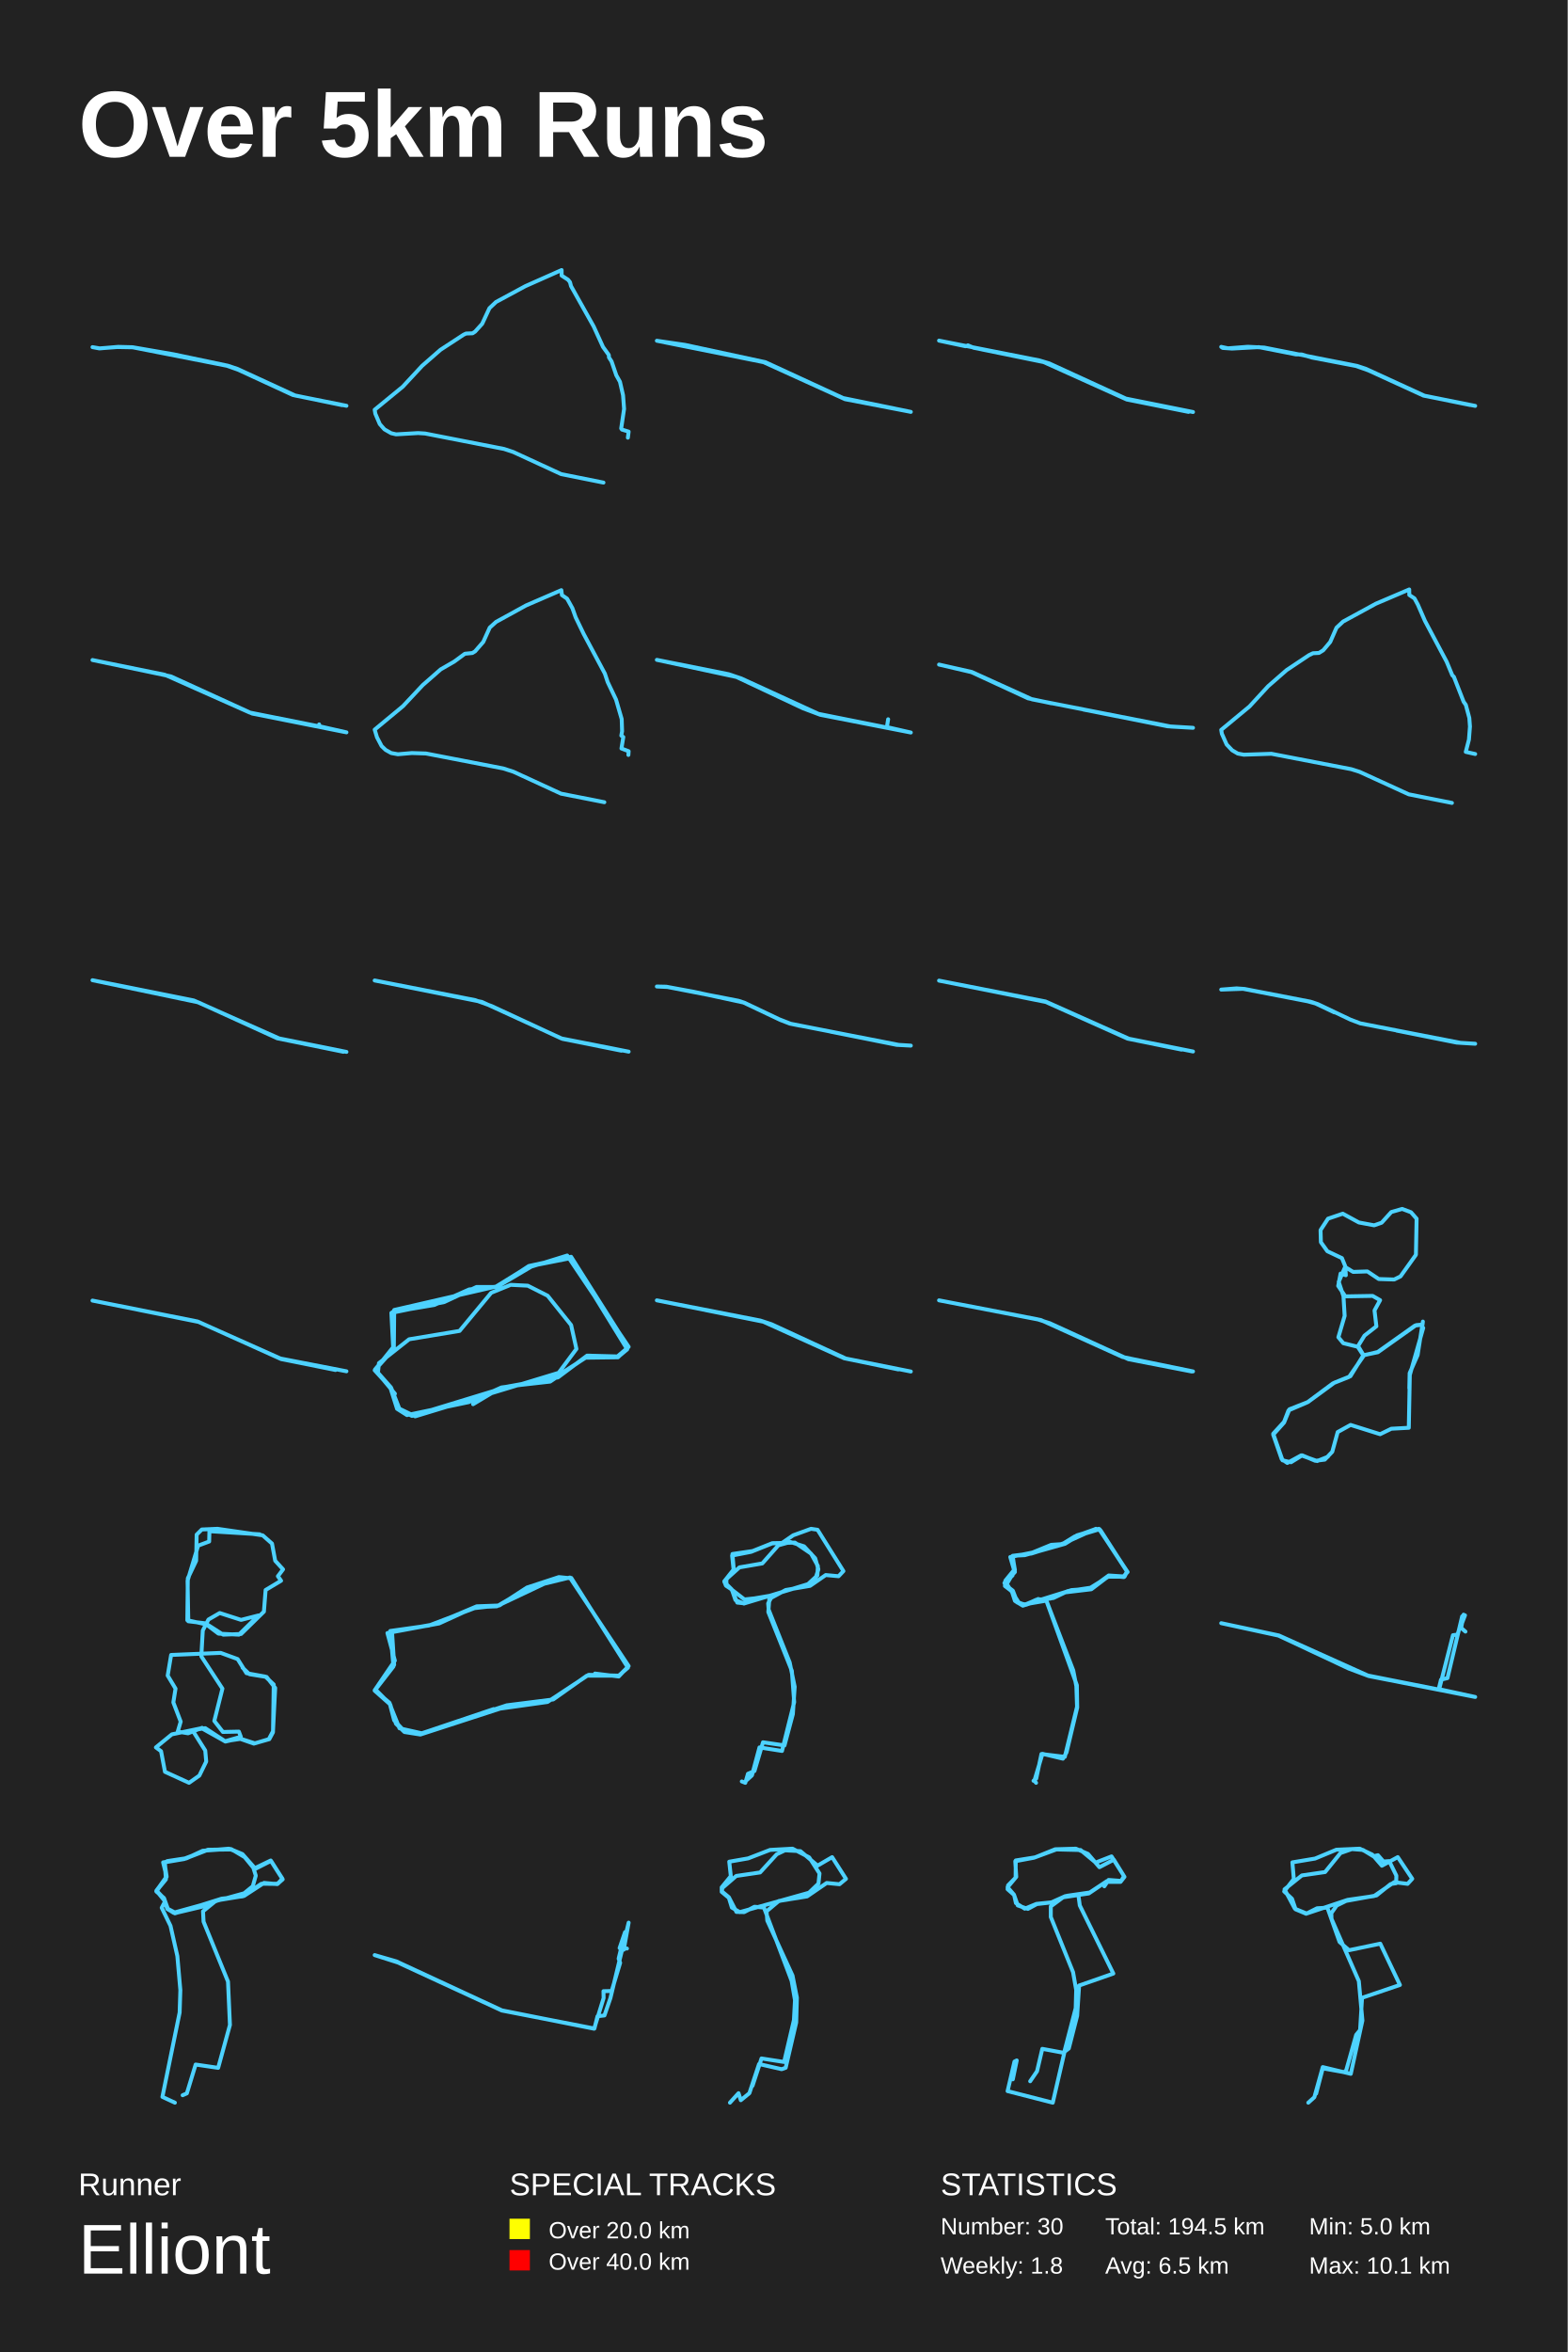
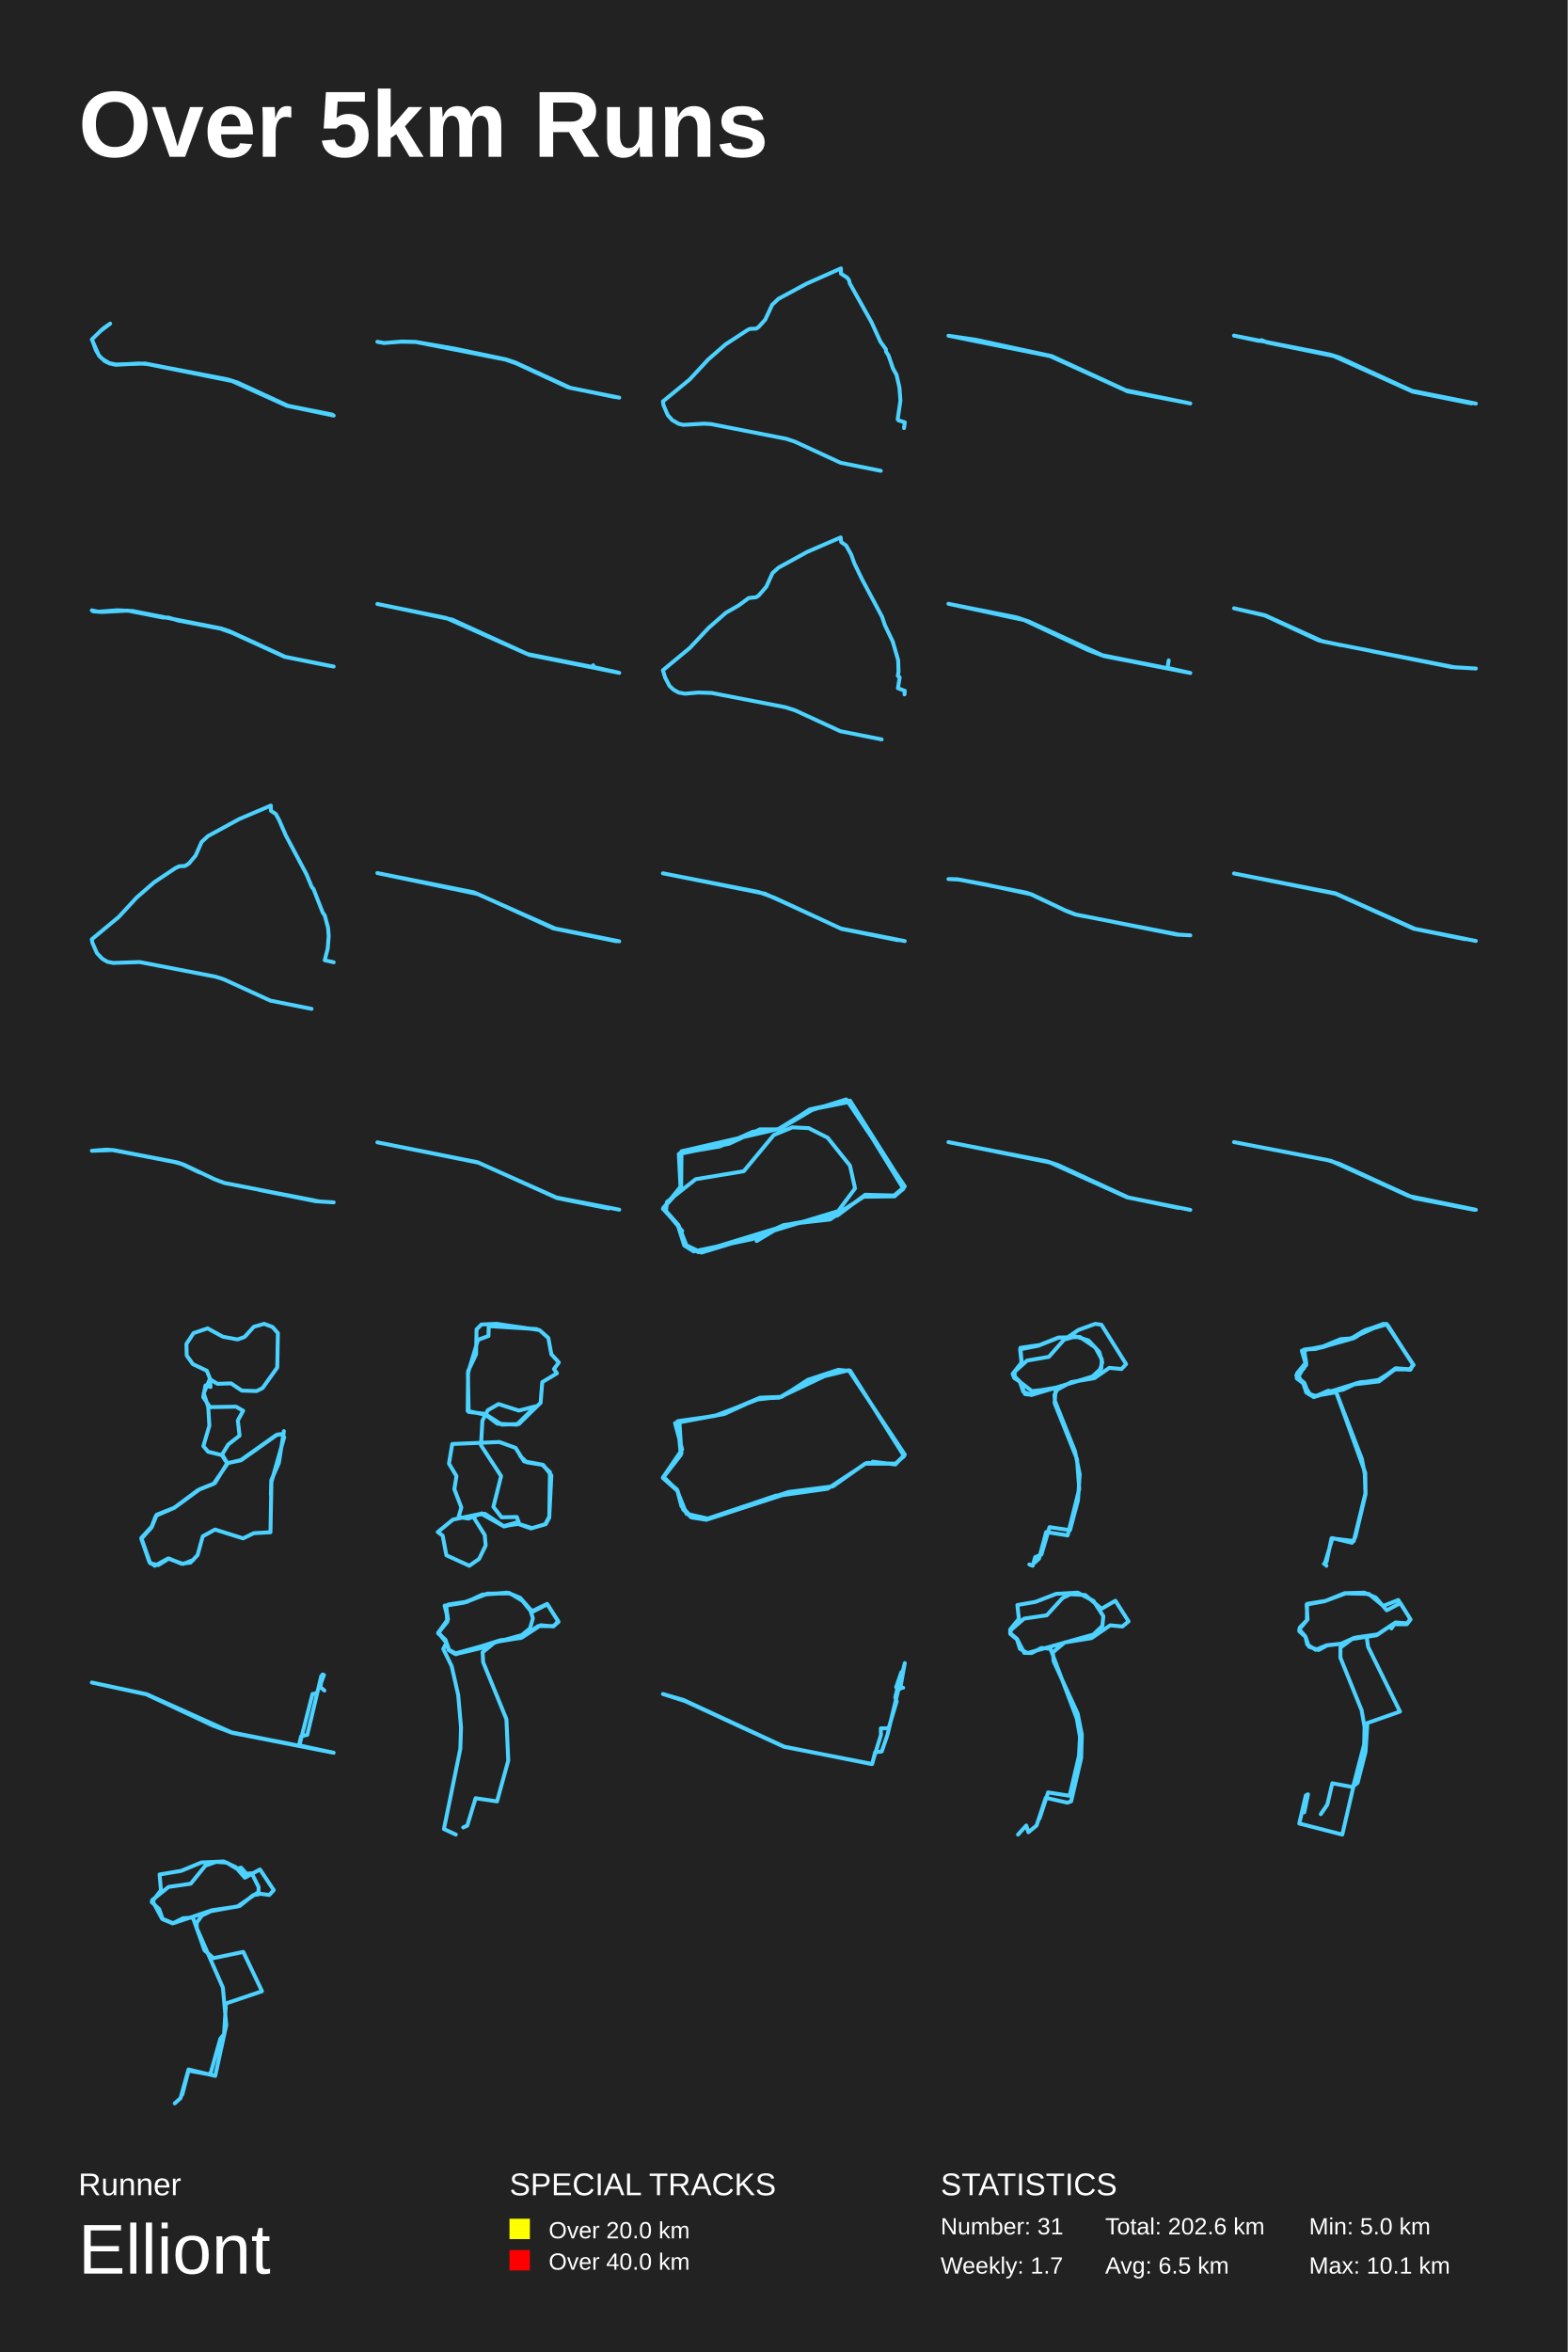
<svg xmlns="http://www.w3.org/2000/svg" baseProfile="full" height="300mm" version="1.1" viewBox="0,0,200,300" width="200mm">
  <defs />
  <rect fill="#222222" height="300" width="200" x="0" y="0" />
  <text fill="#FFFFFF" style="font-size:12px; font-family:Arial; font-weight:bold;" x="10" y="20">Over 5km Runs</text>
  <text fill="#FFFFFF" style="font-size:4px; font-family:Arial" x="10" y="280">Runner</text>
  <text fill="#FFFFFF" style="font-size:9px; font-family:Arial" x="10" y="290">Elliont</text>
  <text fill="#FFFFFF" style="font-size:4px; font-family:Arial" x="65" y="280">SPECIAL TRACKS</text>
  <rect fill="yellow" height="2.6" width="2.6" x="65" y="283" />
  <text fill="#FFFFFF" style="font-size:3px; font-family:Arial" x="70" y="285.5">Over 20.0 km</text>
  <rect fill="red" height="2.6" width="2.6" x="65" y="287" />
  <text fill="#FFFFFF" style="font-size:3px; font-family:Arial" x="70" y="289.5">Over 40.0 km</text>
  <text fill="#FFFFFF" style="font-size:4px; font-family:Arial" x="120" y="280">STATISTICS</text>
-   <text fill="#FFFFFF" style="font-size:3px; font-family:Arial" x="120" y="285">Number: 30</text>
-   <text fill="#FFFFFF" style="font-size:3px; font-family:Arial" x="120" y="290">Weekly: 1.8</text>
-   <text fill="#FFFFFF" style="font-size:3px; font-family:Arial" x="141" y="285">Total: 194.5 km</text>
+   <text fill="#FFFFFF" style="font-size:3px; font-family:Arial" x="120" y="285">Number: 31</text>
+   <text fill="#FFFFFF" style="font-size:3px; font-family:Arial" x="120" y="290">Weekly: 1.7</text>
+   <text fill="#FFFFFF" style="font-size:3px; font-family:Arial" x="141" y="285">Total: 202.6 km</text>
  <text fill="#FFFFFF" style="font-size:3px; font-family:Arial" x="141" y="290">Avg: 6.5 km</text>
  <text fill="#FFFFFF" style="font-size:3px; font-family:Arial" x="167" y="285">Min: 5.0 km</text>
  <text fill="#FFFFFF" style="font-size:3px; font-family:Arial" x="167" y="290">Max: 10.1 km</text>
-   <polyline fill="none" points="44.2,51.758 37.667,50.451 30.29,47.052 29.074,46.647 22.139,45.19 16.911,44.288 15.066,44.242 12.732,44.439 11.8,44.277 12.653,44.439 14.968,44.265 16.93,44.3 28.966,46.659 30.369,47.156 37.363,50.382 43.641,51.677" stroke="#4DD2FF" stroke-linecap="round" stroke-linejoin="round" stroke-width="0.5" />
-   <polyline fill="none" points="76.987,61.556 71.594,60.474 65.479,57.653 64.316,57.267 54.242,55.296 53.341,55.238 50.521,55.402 49.906,55.257 49.046,54.764 48.448,54.088 47.882,52.764 47.8,52.262 51.382,49.325 53.857,46.658 56.193,44.619 59.135,42.696 59.463,42.542 60.291,42.513 60.611,42.3 61.512,41.305 62.439,39.314 63.275,38.522 67.02,36.502 71.651,34.444 71.651,35.149 72.471,35.681 72.717,35.99 72.848,36.492 75.741,41.643 76.93,44.252 77.676,45.286 77.684,45.585 78.02,46.098 78.626,47.866 79.093,48.697 79.487,50.417 79.618,52.156 79.249,54.648 79.348,54.793 80.2,55.054 80.102,55.827" stroke="#4DD2FF" stroke-linecap="round" stroke-linejoin="round" stroke-width="0.5" />
-   <polyline fill="none" points="116.2,52.536 107.556,50.77 97.644,46.196 87.411,43.992 83.8,43.464 97.413,46.196 107.812,50.921 115.982,52.491" stroke="#4DD2FF" stroke-linecap="round" stroke-linejoin="round" stroke-width="0.5" />
-   <polyline fill="none" points="152.2,52.552 143.635,50.84 133.846,46.347 132.597,45.972 119.8,43.448 123.203,44.169 123.484,44.049 124.236,44.364 133.145,46.182 143.749,50.96 151.626,52.537" stroke="#4DD2FF" stroke-linecap="round" stroke-linejoin="round" stroke-width="0.5" />
-   <polyline fill="none" points="188.2,51.77 181.724,50.473 174.255,47.044 173.135,46.674 161.284,44.334 159.2,44.23 156.665,44.427 155.8,44.241 155.987,44.38 157.176,44.461 160.605,44.276 165.313,45.203 166.069,45.214 167.376,45.608 173.007,46.685 174.57,47.241 181.606,50.462 187.532,51.655" stroke="#4DD2FF" stroke-linecap="round" stroke-linejoin="round" stroke-width="0.5" />
-   <polyline fill="none" points="40.447,92.595 31.849,90.883 21.015,86.066 11.8,84.187 21.812,86.278 32.183,91.019 44.2,93.413 40.717,92.625 40.717,92.398" stroke="#4DD2FF" stroke-linecap="round" stroke-linejoin="round" stroke-width="0.5" />
-   <polyline fill="none" points="77.1,102.324 71.573,101.232 65.488,98.429 64.185,98.013 54.344,96.109 52.548,96.051 50.76,96.206 49.908,96.051 49.202,95.655 48.686,95.162 48.095,94.041 47.8,93.064 51.416,90.067 53.926,87.39 56.222,85.379 57.952,84.383 59.305,83.387 60.265,83.291 60.609,83.078 61.659,81.869 62.479,80.052 63.282,79.327 67.12,77.219 71.614,75.276 71.688,75.904 72.344,76.358 73.025,77.577 73.443,78.747 74.476,80.883 77.166,85.92 77.527,87.003 78.593,89.236 79.314,91.72 79.364,93.267 79.265,93.828 79.519,94.012 79.282,95.471 80.2,95.819 80.167,96.293" stroke="#4DD2FF" stroke-linecap="round" stroke-linejoin="round" stroke-width="0.5" />
-   <polyline fill="none" points="113.019,92.773 104.413,91.052 94.557,86.533 92.953,85.995 83.8,84.166 93.957,86.349 102.445,90.345 104.648,91.174 116.2,93.434 113.149,92.742 113.306,91.743" stroke="#4DD2FF" stroke-linecap="round" stroke-linejoin="round" stroke-width="0.5" />
-   <polyline fill="none" points="138.229,90.51 148.962,92.639 152.2,92.832 149.375,92.673 131.686,89.208 123.97,85.708 119.8,84.768 123.922,85.731 131.157,89.072 134.136,89.706" stroke="#4DD2FF" stroke-linecap="round" stroke-linejoin="round" stroke-width="0.5" />
-   <polyline fill="none" points="185.233,102.413 179.719,101.315 173.455,98.449 172.383,98.109 162.204,96.146 158.677,96.263 157.91,96.117 157.193,95.699 156.492,94.961 155.882,93.591 155.8,93.096 159.402,90.113 161.784,87.528 164.133,85.478 167.001,83.564 167.504,83.321 168.27,83.282 168.814,82.942 169.705,81.883 170.504,80.066 171.353,79.278 175.524,77.005 179.785,75.187 179.793,75.887 180.452,76.324 180.889,77.131 181.788,79.191 184.557,84.399 185.282,86.139 185.48,86.323 186.725,89.51 187.005,89.909 187.45,91.57 187.532,92.668 187.401,94.339 186.997,95.903 188.2,96.175" stroke="#4DD2FF" stroke-linecap="round" stroke-linejoin="round" stroke-width="0.5" />
-   <polyline fill="none" points="44.2,134.172 35.61,132.452 24.716,127.608 11.8,125.028 25.293,127.85 35.367,132.437 43.803,134.157" stroke="#4DD2FF" stroke-linecap="round" stroke-linejoin="round" stroke-width="0.5" />
-   <polyline fill="none" points="80.2,134.139 71.612,132.452 62.733,128.331 60.631,127.57 47.8,125.061 61.467,127.794 71.764,132.511 79.288,134.019" stroke="#4DD2FF" stroke-linecap="round" stroke-linejoin="round" stroke-width="0.5" />
-   <polyline fill="none" points="105.968,131.59 114.393,133.273 116.2,133.369 114.646,133.273 100.874,130.582 99.394,130.003 94.969,127.9 94.189,127.645 85.161,125.892 83.8,125.831 85.005,125.857 88.522,126.506 94.85,127.873 99.558,130.1 100.762,130.564 102.071,130.827" stroke="#4DD2FF" stroke-linecap="round" stroke-linejoin="round" stroke-width="0.5" />
-   <polyline fill="none" points="152.2,134.119 144.031,132.495 133.381,127.739 119.8,125.081 133.406,127.798 143.856,132.48 150.747,133.883" stroke="#4DD2FF" stroke-linecap="round" stroke-linejoin="round" stroke-width="0.5" />
-   <polyline fill="none" points="178.188,131.457 185.835,132.985 188.2,133.131 186.338,133.018 173.541,130.531 172.293,130.059 168.122,128.076 167.191,127.767 158.779,126.142 157.758,126.069 155.8,126.223 158.579,126.126 166.832,127.719 167.832,127.995 170.218,129.125" stroke="#4DD2FF" stroke-linecap="round" stroke-linejoin="round" stroke-width="0.5" />
-   <polyline fill="none" points="44.2,174.909 35.783,173.28 25.205,168.556 11.8,165.891 25.355,168.616 35.871,173.354 42.806,174.746" stroke="#4DD2FF" stroke-linecap="round" stroke-linejoin="round" stroke-width="0.5" />
-   <polyline fill="none" points="60.352,179.108 63.841,177.024 71.182,175.689 74.898,172.911 78.931,173.018 80.019,172.11 72.859,160.464 68.01,161.425 63.388,164.15 60.805,164.15 56.682,166.073 49.93,167.462 50.156,171.842 47.8,174.781 49.794,176.971 50.655,179.695 51.924,180.497 59.808,178.841 63.977,176.971 70.05,176.17 75.125,172.911 78.705,173.071 80.155,171.842 72.859,160.303 67.467,161.479 63.479,164.096 59.854,164.47 55.413,166.447 50.066,167.355 50.202,172.11 47.8,174.781 49.93,177.078 51.017,179.855 52.558,180.603 64.974,176.811 70.185,176.223 74.672,173.178 78.841,173.125 80.2,171.789 72.361,160.143 67.013,161.799 63.298,164.096 50.292,167.088 50.247,171.842 47.845,174.674 49.884,176.971 50.655,179.535 52.966,180.657 71.273,175.101 73.539,172.056 72.859,169.011 69.868,165.272 67.331,163.99 65.156,163.883 62.663,164.898 58.63,169.759 52.196,170.827 48.344,173.872 48.208,175.155 50.383,177.772" stroke="#4DD2FF" stroke-linecap="round" stroke-linejoin="round" stroke-width="0.5" />
-   <polyline fill="none" points="116.2,174.939 107.896,173.28 98.436,168.912 97.004,168.438 83.8,165.861 97.381,168.586 107.707,173.251 114.604,174.672" stroke="#4DD2FF" stroke-linecap="round" stroke-linejoin="round" stroke-width="0.5" />
-   <polyline fill="none" points="152.2,174.925 143.203,173.082 132.783,168.368 119.8,165.86 132.36,168.278 133.924,168.776 143.959,173.369 152.046,174.94" stroke="#4DD2FF" stroke-linecap="round" stroke-linejoin="round" stroke-width="0.5" />
-   <polyline fill="none" points="179.794,177.084 179.837,175.144 180.855,172.841 181.526,168.567 181.482,168.961 180.508,169.082 175.767,172.447 173.97,172.871 173.256,171.689 174.078,170.355 175.594,169.173 175.356,167.143 176.07,165.839 175.117,165.294 171.632,165.354 170.723,164.021 171.026,162.445 171.697,162.657 171.632,161.626 172.628,162.232 174.446,162.172 175.897,163.142 177.867,163.202 178.668,162.808 180.638,160.05 180.725,155.443 180.01,154.624 178.884,154.2 177.499,154.594 176.265,155.958 175.312,156.291 173.364,155.928 171.307,154.806 169.424,155.443 168.471,156.898 168.514,158.444 169.337,159.595 171.199,160.474 171.632,161.535 170.788,163.505 171.394,165.324 171.545,167.84 170.744,170.567 171.372,171.325 173.212,171.78 173.927,172.871 172.281,175.538 170.246,176.356 166.847,178.842 164.379,179.902 163.817,181.357 162.431,182.872 163.622,186.267 164.704,186.509 166.133,185.63 167.8,186.327 169.012,186.176 169.965,185.176 170.658,182.66 172.303,181.751 176.07,182.933 177.499,182.236 179.729,182.115 179.859,175.386 181.569,169.385 181.309,168.961 180.66,169.022 175.789,172.477 174.035,172.841 172.108,175.629 170.052,176.447 166.826,178.842 164.509,179.751 163.817,181.448 162.431,182.994 163.514,186.115 164.228,186.6 166.003,185.63 168.038,186.358 169.402,185.812" stroke="#4DD2FF" stroke-linecap="round" stroke-linejoin="round" stroke-width="0.5" />
-   <polyline fill="none" points="30.944,212.713 31.821,213.546 34.013,213.897 35.109,215.3 34.827,220.824 34.294,221.832 32.384,222.402 30.505,221.745 28.752,222.139 25.777,220.385 23.992,221.087 22.676,220.868 23.052,219.596 22.113,217.141 22.394,215.387 21.392,213.721 21.831,211.091 28.157,210.828 30.317,211.617 31.445,213.415 33.856,213.853 34.921,214.861 34.827,220.955 34.357,221.832 32.509,222.358 30.724,221.788 28.689,222.095 25.714,220.429 21.925,221.218 19.889,222.884 20.547,223.367 21.048,225.997 24.117,227.4 25.432,226.479 26.309,224.682 26.184,223.279 24.555,220.692 26.184,220.429 28.72,222.095 30.724,221.525 30.474,220.868 28.438,220.912 27.342,219.509 28.376,215.387 25.683,211.266 25.871,207.978 26.591,206.575 28.031,205.742 30.756,206.619 32.979,206.049 30.474,208.504 27.875,208.373 26.309,207.189 23.898,206.663 23.96,201.314 25.025,199.078 25.088,195.745 25.745,195.088 27.749,195.0 33.512,195.833 34.702,196.885 35.109,199.078 36.111,200.174 35.453,201.051 35.86,201.621 33.887,202.804 33.668,205.567 30.756,208.416 28.47,208.504 26.215,207.057 24.023,206.794 23.929,201.621 25.276,197.148 26.685,196.622 26.716,195.307 33.136,195.702" stroke="#4DD2FF" stroke-linecap="round" stroke-linejoin="round" stroke-width="0.5" />
-   <polyline fill="none" points="75.907,213.464 78.935,213.837 80.2,212.505 72.699,201.212 67.457,202.49 63.39,204.887 60.859,204.994 54.714,207.338 49.788,208.03 50.195,212.559 47.8,215.648 49.788,217.406 50.511,219.857 51.596,220.922 53.629,221.242 63.797,217.939 69.852,217.087 75.094,213.624 78.935,213.731 80.11,212.718 72.879,201.265 70.891,201.318 63.571,204.781 60.227,205.154 56.024,207.072 49.427,208.297 50.376,211.813 47.8,215.595 49.698,217.193 50.285,219.431 51.641,220.869 53.629,221.135 64.655,217.513 70.575,216.767 74.868,213.731 78.98,213.731 80.11,212.612 72.879,201.318 71.298,201.158 67.231,202.49 63.706,204.781 60.814,204.887 55.392,207.178 50.014,208.137 50.285,212.345 47.89,215.488 49.698,217.3 50.963,220.443 53.81,221.082 62.983,217.992" stroke="#4DD2FF" stroke-linecap="round" stroke-linejoin="round" stroke-width="0.5" />
-   <polyline fill="none" points="95.274,227.049 95.934,226.446 96.892,222.883 99.766,223.335 101.32,217.111 101.022,213.12 98.02,205.616 98.148,203.935 100.234,202.806 103.342,202.278 105.344,200.898 106.983,201.049 107.6,200.396 104.301,195.125 103.47,195 101.192,195.828 99.766,196.807 98.531,196.832 96.019,197.836 93.443,198.213 93.613,200.17 92.4,201.701 92.612,202.253 93.336,202.73 94.06,204.412 94.976,204.512 103.151,202.053 104.066,201.249 104.407,200.17 104.002,198.765 102.576,197.234 100.83,196.682 99.297,197.108 97.254,199.417 94.337,199.919 92.655,201.425 92.698,202.253 94.976,204.01 97.573,203.734 103.087,202.053 104.279,200.948 104.343,199.744 103.47,198.162 101.405,196.757 98.531,196.857 95.827,197.937 93.4,198.413 93.592,200.271 92.421,201.802 93.358,202.73 93.826,204.086 94.912,204.537 96.189,203.885 98.552,203.483 97.999,204.512 98.063,205.315 100.745,212.041 101.384,215.153 101.15,218.642 100.085,222.632 97.339,222.23 96.253,225.894 95.423,226.246 95.082,227.4 94.635,227.224" stroke="#4DD2FF" stroke-linecap="round" stroke-linejoin="round" stroke-width="0.5" />
-   <polyline fill="none" points="132.18,227.4 131.961,227.141 132.992,223.7 135.605,224.321 136.066,223.518 137.427,217.8 137.383,214.953 133.497,204.187 132.444,203.954 130.951,204.679 130.029,204.498 128.295,201.806 129.48,200.512 129.195,198.442 130.731,198.364 135.868,196.915 137.537,195.88 140.281,195.052 143.815,200.461 143.376,201.159 141.444,200.978 139.381,202.479 136.241,202.945 134.397,203.825 132.048,204.136 130.622,204.731 129.7,204.343 129.173,202.893 128.338,202.272 128.338,201.781 129.48,200.254 129.173,198.468 131.587,198.157 135.802,196.812 139.798,195 140.413,195.207 143.793,200.461 143.464,201.108 141.598,200.978 138.898,202.66 136.702,202.816 130.731,204.679 129.809,204.42 129.217,202.893 128.338,202.221 129.458,200.305 129.195,198.442 131.5,198.157 135.627,196.889 137.098,195.983 139.842,195 140.347,195.207 143.771,200.435 143.442,201.082 141.444,200.952 139.315,202.505 136.22,202.945 134.002,203.903 132.18,204.058 130.775,204.705 129.743,204.317 129.195,202.893 128.317,202.246 128.295,201.806 129.173,200.952 128.141,201.91 129.107,203.049 129.546,204.239 130.49,204.808 135.956,203.1 139.227,202.712 141.335,201.108 143.288,201.108 143.859,200.512 140.193,195 137.405,195.828 135.671,196.941 134.112,197.045 131.719,198.028 128.887,198.597 129.37,200.254 128.251,201.625 128.207,202.298 129.085,202.971 129.48,204.187 130.314,204.705 133.497,204.161 136.922,213.064 137.317,215.082 137.405,217.696 135.846,224.088 132.861,223.725 132.202,226.857 131.851,227.141" stroke="#4DD2FF" stroke-linecap="round" stroke-linejoin="round" stroke-width="0.5" />
-   <polyline fill="none" points="186.955,208.11 186.41,207.648 186.718,205.95 185.949,208.489 185.361,208.571 183.613,215.428 183.418,215.477 174.51,213.714 163.155,208.604 155.8,207.038 163.099,208.621 172.063,212.824 174.608,213.78 188.2,216.45 183.543,215.444 183.837,214.241 184.662,214.043 186.536,206.165 186.9,206.033 186.41,207.318" stroke="#4DD2FF" stroke-linecap="round" stroke-linejoin="round" stroke-width="0.5" />
-   <polyline fill="none" points="23.299,267.248 23.838,267.01 24.96,263.334 27.832,263.757 29.335,258.282 29.088,252.754 25.969,245.11 25.902,243.788 27.585,242.413 31.13,241.831 33.688,240.164 35.37,240.323 36.066,239.715 34.563,237.361 32.543,238.392 30.928,236.514 29.2,235.8 25.969,236.065 23.771,237.043 20.809,237.546 21.258,239.397 19.956,241.275 20.921,242.095 21.415,243.471 22.424,244 26.104,243.127 28.236,242.201 31.04,241.831 33.351,240.27 35.37,240.297 36.044,239.662 34.585,237.361 32.566,238.339 30.928,236.488 29.335,235.826 25.857,236.065 23.816,237.017 21.37,237.387 21.033,237.652 21.213,239.477 19.956,241.143 20.876,242.095 21.347,243.497 22.312,244.052 28.28,242.175 30.95,241.884 33.374,240.27 35.46,240.27 36.021,239.609 34.54,237.308 32.454,238.313 30.906,236.488 29.537,235.906 26.53,235.932 23.591,237.043 21.325,237.387 21.011,237.625 21.168,239.715 19.934,241.222 20.944,242.148 21.392,243.497 22.133,243.973 31.152,241.487 32.252,240.588 32.633,239.239 32.319,238.233 31.22,236.884 29.492,235.853 26.508,235.959 23.501,237.123 20.989,237.546 21.258,239.344 19.956,241.169 21.056,242.518 20.63,243.338 21.751,245.639 22.626,249.501 23.008,253.839 22.918,256.695 20.719,267.459 22.312,268.2" stroke="#4DD2FF" stroke-linecap="round" stroke-linejoin="round" stroke-width="0.5" />
-   <polyline fill="none" points="79.987,248.539 79.047,248.476 79.739,246.447 78.922,249.835 79.118,250.358 78.035,253.956 76.988,253.977 77.006,254.855 75.8,258.766 64.035,256.424 50.55,250.17 47.8,249.375 50.745,250.316 64.018,256.444 75.835,258.745 76.225,257.177 77.113,257.072 77.876,254.855 80.2,245.234 79.579,248.685" stroke="#4DD2FF" stroke-linecap="round" stroke-linejoin="round" stroke-width="0.5" />
-   <polyline fill="none" points="93.123,268.2 94.219,266.987 94.51,267.884 95.606,266.987 96.836,263.27 99.72,263.929 100.235,263.745 101.577,257.972 101.666,254.808 101.107,251.987 97.887,244.975 97.797,243.788 99.363,242.47 102.963,241.89 105.468,240.176 107.1,240.335 107.928,239.649 106.161,236.881 104.305,237.962 102.113,236.116 100.145,236.011 99.094,236.512 96.97,238.832 93.928,239.28 92.161,240.809 92.072,241.31 92.989,242.075 93.369,243.314 94.376,243.894 103.209,241.416 104.417,240.256 104.551,238.964 103.232,236.907 101.107,235.8 98.244,235.958 95.449,237.039 93.034,237.461 93.235,239.306 92.072,240.73 92.072,241.231 92.989,241.996 93.951,243.867 94.935,243.894 96.254,243.208 97.462,243.314 100.995,252.673 101.42,255.125 101.286,257.655 100.034,263.007 97.149,262.559 96.008,266.038" stroke="#4DD2FF" stroke-linecap="round" stroke-linejoin="round" stroke-width="0.5" />
-   <polyline fill="none" points="131.426,265.467 132.303,264.187 132.972,261.331 135.749,261.848 137.232,256.137 137.295,253.822 136.898,251.557 134.058,244.516 134.058,243.162 135.624,242.005 138.903,241.512 141.075,240.035 142.955,240.035 143.456,239.395 141.806,236.785 139.78,237.573 137.859,235.972 134.768,235.898 131.906,236.957 129.526,237.4 129.651,239.395 128.544,240.724 129.358,241.66 129.839,243.039 131.134,243.482 132.282,242.866 134.225,242.645 136.125,241.808 139.028,241.389 141.221,239.936 140.887,240.601 141.43,239.789 143.038,239.912 143.393,239.296 142.099,237.203 140.261,238.164 138.799,236.465 137.253,235.8 134.622,235.874 132.053,236.908 129.588,237.302 129.567,239.493 128.607,240.478 128.544,240.971 129.379,241.709 129.609,242.743 130.737,243.457 132.22,242.842 134.141,242.645 135.896,241.857 137.566,241.635 137.754,243.039 142.036,251.73 137.671,253.256 137.42,257.121 136.355,261.282 135.812,261.701 134.308,268.2 128.544,266.723 129.421,262.956 129.713,262.809 129.212,265.221" stroke="#4DD2FF" stroke-linecap="round" stroke-linejoin="round" stroke-width="0.5" />
-   <polyline fill="none" points="166.906,268.2 167.681,267.502 168.752,263.66 172.33,264.52 173.812,257.723 173.356,252.699 169.869,244.747 169.846,244.021 170.53,243.054 171.738,242.463 175.612,241.764 177.413,240.314 178.119,240.206 178.142,239.239 177.23,237.385 176.501,237.439 175.795,236.633 175.202,236.767 173.88,235.961 172.467,235.854 171.009,236.364 169.049,238.782 166.086,239.212 163.875,240.985 165.197,243.457 166.701,244.075 171.92,242.329 175.293,241.845 177.868,240.072 179.578,240.287 180.17,239.642 178.324,236.875 176.296,237.976 175.065,236.552 173.47,235.8 170.484,235.934 167.772,237.063 164.878,237.546 165.06,239.669 163.83,241.254 164.832,242.194 165.288,243.538 166.633,244.102 168.023,243.403 169.345,243.323 170.895,247.702 172.103,248.75 176.091,247.917 178.598,253.183 173.766,254.821 173.516,258.932 173.014,259.55 171.738,264.09 171.464,264.305 168.752,263.821 167.909,267.045" stroke="#4DD2FF" stroke-linecap="round" stroke-linejoin="round" stroke-width="0.5" />
+   <polyline fill="none" points="42.399,52.886 36.74,51.756 30.305,48.793 29.104,48.406 18.53,46.369 14.781,46.491 13.952,46.318 13.096,45.809 12.647,45.361 12.233,44.669 11.74,43.284 12.811,42.225 14.055,41.278 13.114,41.939 11.714,43.294 12.63,45.371 13.347,46.043 13.943,46.349 14.781,46.532 17.718,46.359 18.781,46.43 29.596,48.599 36.576,51.756 42.571,53.008" stroke="#4DD2FF" stroke-linecap="round" stroke-linejoin="round" stroke-width="0.5" />
+   <polyline fill="none" points="79,50.722 72.778,49.477 65.753,46.24 64.594,45.855 57.989,44.467 53.01,43.608 51.254,43.564 49.03,43.751 48.143,43.597 48.956,43.751 51.16,43.586 53.029,43.619 64.492,45.866 65.828,46.339 72.489,49.411 78.467,50.645" stroke="#4DD2FF" stroke-linecap="round" stroke-linejoin="round" stroke-width="0.5" />
+   <polyline fill="none" points="112.369,60.054 107.232,59.023 101.409,56.336 100.301,55.968 90.707,54.091 89.848,54.036 87.163,54.192 86.578,54.054 85.758,53.585 85.188,52.941 84.649,51.68 84.571,51.202 87.983,48.405 90.34,45.865 92.565,43.923 95.367,42.092 95.679,41.944 96.468,41.917 96.772,41.714 97.631,40.766 98.513,38.871 99.309,38.116 102.877,36.192 107.287,34.232 107.287,34.904 108.068,35.41 108.302,35.705 108.427,36.183 111.182,41.089 112.314,43.573 113.024,44.558 113.032,44.843 113.352,45.331 113.93,47.015 114.375,47.806 114.749,49.444 114.874,51.101 114.523,53.475 114.617,53.613 115.429,53.861 115.335,54.597" stroke="#4DD2FF" stroke-linecap="round" stroke-linejoin="round" stroke-width="0.5" />
+   <polyline fill="none" points="151.857,51.463 143.625,49.781 134.184,45.425 124.439,43.326 121.0,42.823 133.965,45.425 143.868,49.925 151.65,51.42" stroke="#4DD2FF" stroke-linecap="round" stroke-linejoin="round" stroke-width="0.5" />
+   <polyline fill="none" points="188.286,51.478 180.128,49.847 170.806,45.569 169.616,45.211 157.429,42.807 160.67,43.494 160.937,43.38 161.653,43.68 170.138,45.412 180.238,49.962 187.739,51.464" stroke="#4DD2FF" stroke-linecap="round" stroke-linejoin="round" stroke-width="0.5" />
+   <polyline fill="none" points="42.571,85.019 36.404,83.784 29.291,80.519 28.224,80.165 16.937,77.937 14.953,77.838 12.538,78.025 11.714,77.849 11.892,77.981 13.025,78.058 16.291,77.882 20.774,78.764 21.495,78.775 22.739,79.151 28.102,80.177 29.59,80.706 36.291,83.773 41.935,84.909" stroke="#4DD2FF" stroke-linecap="round" stroke-linejoin="round" stroke-width="0.5" />
+   <polyline fill="none" points="75.426,85.043 67.237,83.412 56.919,78.824 48.143,77.035 57.678,79.026 67.556,83.542 79.0,85.822 75.683,85.072 75.683,84.855" stroke="#4DD2FF" stroke-linecap="round" stroke-linejoin="round" stroke-width="0.5" />
+   <polyline fill="none" points="112.476,94.309 107.212,93.269 101.418,90.599 100.176,90.203 90.804,88.39 89.093,88.334 87.391,88.482 86.579,88.334 85.907,87.957 85.415,87.487 84.853,86.42 84.571,85.49 88.016,82.636 90.405,80.085 92.592,78.17 94.24,77.222 95.529,76.274 96.443,76.181 96.771,75.979 97.77,74.828 98.551,73.097 99.317,72.406 102.972,70.399 107.252,68.548 107.322,69.147 107.947,69.579 108.595,70.74 108.993,71.854 109.977,73.889 112.539,78.686 112.883,79.717 113.898,81.844 114.585,84.21 114.632,85.683 114.538,86.217 114.78,86.392 114.554,87.782 115.429,88.113 115.397,88.565" stroke="#4DD2FF" stroke-linecap="round" stroke-linejoin="round" stroke-width="0.5" />
+   <polyline fill="none" points="148.827,85.212 140.632,83.573 131.244,79.27 129.717,78.757 121.0,77.016 130.673,79.094 138.757,82.9 140.855,83.69 151.857,85.841 148.951,85.183 149.1,84.232" stroke="#4DD2FF" stroke-linecap="round" stroke-linejoin="round" stroke-width="0.5" />
+   <polyline fill="none" points="174.98,83.057 185.202,85.085 188.286,85.268 185.595,85.117 168.748,81.817 161.4,78.484 157.429,77.589 161.354,78.506 168.245,81.688 171.082,82.292" stroke="#4DD2FF" stroke-linecap="round" stroke-linejoin="round" stroke-width="0.5" />
+   <polyline fill="none" points="39.746,128.679 34.494,127.633 28.528,124.904 27.508,124.58 17.813,122.711 14.454,122.822 13.724,122.683 13.041,122.285 12.374,121.582 11.793,120.277 11.714,119.805 15.145,116.965 17.413,114.503 19.65,112.55 22.382,110.727 22.861,110.496 23.591,110.459 24.109,110.135 24.957,109.126 25.718,107.396 26.527,106.646 30.499,104.481 34.557,102.75 34.565,103.416 35.193,103.833 35.609,104.601 36.464,106.563 39.102,111.523 39.793,113.18 39.981,113.356 41.166,116.391 41.433,116.77 41.857,118.353 41.936,119.398 41.81,120.99 41.425,122.479 42.571,122.739" stroke="#4DD2FF" stroke-linecap="round" stroke-linejoin="round" stroke-width="0.5" />
+   <polyline fill="none" points="79.0,120.069 70.819,118.43 60.444,113.817 48.143,111.36 60.993,114.047 70.588,118.416 78.622,120.054" stroke="#4DD2FF" stroke-linecap="round" stroke-linejoin="round" stroke-width="0.5" />
+   <polyline fill="none" points="115.429,120.037 107.25,118.43 98.794,114.506 96.791,113.781 84.571,111.392 97.587,113.994 107.395,118.487 114.56,119.923" stroke="#4DD2FF" stroke-linecap="round" stroke-linejoin="round" stroke-width="0.5" />
+   <polyline fill="none" points="142.112,117.609 150.136,119.212 151.857,119.304 150.377,119.212 137.261,116.649 135.851,116.098 131.637,114.095 130.894,113.853 122.296,112.183 121.0,112.125 122.147,112.15 125.497,112.768 131.524,114.07 136.007,116.19 137.154,116.633 138.401,116.883" stroke="#4DD2FF" stroke-linecap="round" stroke-linejoin="round" stroke-width="0.5" />
+   <polyline fill="none" points="188.286,120.018 180.506,118.471 170.363,113.942 157.429,111.41 170.387,113.998 180.339,118.457 186.902,119.793" stroke="#4DD2FF" stroke-linecap="round" stroke-linejoin="round" stroke-width="0.5" />
+   <polyline fill="none" points="33.037,151.769 40.319,153.224 42.571,153.363 40.798,153.255 28.611,150.886 27.422,150.437 23.449,148.549 22.563,148.255 14.551,146.707 13.579,146.637 11.714,146.784 14.361,146.691 22.221,148.208 23.173,148.471 25.445,149.547" stroke="#4DD2FF" stroke-linecap="round" stroke-linejoin="round" stroke-width="0.5" />
+   <polyline fill="none" points="79.0,154.294 70.984,152.743 60.909,148.244 48.143,145.706 61.053,148.301 71.067,152.814 77.672,154.139" stroke="#4DD2FF" stroke-linecap="round" stroke-linejoin="round" stroke-width="0.5" />
+   <polyline fill="none" points="96.526,158.293 99.849,156.309 106.84,155.037 110.379,152.391 114.22,152.493 115.256,151.628 108.437,140.537 103.819,141.453 99.417,144.047 96.957,144.047 93.03,145.879 86.6,147.202 86.816,151.374 84.571,154.172 86.47,156.258 87.29,158.853 88.499,159.616 96.008,158.039 99.978,156.258 105.761,155.495 110.595,152.391 114.004,152.544 115.385,151.374 108.437,140.384 103.301,141.504 99.504,143.997 96.051,144.353 91.822,146.235 86.729,147.1 86.859,151.628 84.571,154.172 86.6,156.36 87.636,159.005 89.103,159.717 100.928,156.105 105.891,155.546 110.163,152.646 114.134,152.595 115.429,151.323 107.962,140.232 102.87,141.809 99.331,143.997 86.945,146.846 86.902,151.374 84.615,154.07 86.557,156.258 87.29,158.7 89.491,159.768 106.927,154.477 109.085,151.577 108.437,148.677 105.589,145.116 103.172,143.895 101.1,143.793 98.727,144.76 94.886,149.39 88.758,150.407 85.089,153.307 84.96,154.528 87.031,157.021" stroke="#4DD2FF" stroke-linecap="round" stroke-linejoin="round" stroke-width="0.5" />
+   <polyline fill="none" points="151.857,154.323 143.948,152.743 134.939,148.583 133.575,148.131 121.0,145.677 133.934,148.272 143.769,152.715 150.338,154.069" stroke="#4DD2FF" stroke-linecap="round" stroke-linejoin="round" stroke-width="0.5" />
+   <polyline fill="none" points="188.286,154.309 179.717,152.554 169.793,148.065 157.429,145.677 169.391,147.979 170.88,148.453 180.437,152.827 188.139,154.323" stroke="#4DD2FF" stroke-linecap="round" stroke-linejoin="round" stroke-width="0.5" />
+   <polyline fill="none" points="34.565,190.651 34.607,188.804 35.576,186.61 36.215,182.54 36.174,182.915 35.246,183.031 30.73,186.235 29.019,186.639 28.339,185.513 29.122,184.243 30.565,183.117 30.339,181.183 31.019,179.942 30.112,179.423 26.792,179.48 25.926,178.21 26.215,176.709 26.854,176.911 26.792,175.93 27.741,176.507 29.473,176.449 30.854,177.373 32.73,177.431 33.493,177.055 35.37,174.429 35.452,170.041 34.772,169.261 33.699,168.857 32.38,169.232 31.205,170.531 30.297,170.849 28.442,170.503 26.483,169.435 24.689,170.041 23.782,171.426 23.823,172.899 24.607,173.996 26.38,174.833 26.792,175.843 25.988,177.719 26.566,179.451 26.71,181.847 25.947,184.445 26.545,185.167 28.297,185.6 28.978,186.639 27.411,189.179 25.473,189.958 22.236,192.325 19.885,193.335 19.349,194.721 18.03,196.164 19.164,199.397 20.194,199.628 21.555,198.791 23.143,199.455 24.298,199.31 25.205,198.358 25.865,195.962 27.432,195.096 31.019,196.222 32.38,195.558 34.504,195.443 34.627,189.035 36.256,183.319 36.009,182.915 35.39,182.973 30.751,186.264 29.081,186.61 27.246,189.266 25.287,190.045 22.215,192.325 20.009,193.191 19.349,194.808 18.03,196.28 19.06,199.252 19.741,199.714 21.432,198.791 23.37,199.483 24.669,198.964" stroke="#4DD2FF" stroke-linecap="round" stroke-linejoin="round" stroke-width="0.5" />
+   <polyline fill="none" points="66.375,185.727 67.21,186.52 69.298,186.854 70.342,188.19 70.073,193.451 69.566,194.412 67.747,194.954 65.957,194.328 64.287,194.704 61.454,193.034 59.754,193.702 58.501,193.493 58.859,192.282 57.964,189.944 58.233,188.274 57.278,186.687 57.696,184.182 63.721,183.931 65.778,184.683 66.852,186.395 69.149,186.812 70.163,187.773 70.073,193.577 69.626,194.412 67.866,194.913 66.166,194.37 64.228,194.662 61.394,193.076 57.785,193.827 55.847,195.414 56.473,195.873 56.95,198.378 59.873,199.714 61.126,198.837 61.961,197.126 61.842,195.79 60.291,193.326 61.842,193.076 64.257,194.662 66.166,194.119 65.928,193.493 63.989,193.535 62.945,192.199 63.929,188.274 61.364,184.349 61.543,181.217 62.229,179.881 63.601,179.088 66.196,179.923 68.314,179.38 65.928,181.718 63.452,181.593 61.961,180.466 59.664,179.964 59.724,174.87 60.738,172.741 60.798,169.567 61.424,168.941 63.333,168.857 68.821,169.651 69.954,170.653 70.342,172.741 71.296,173.785 70.67,174.62 71.057,175.163 69.178,176.29 68.97,178.921 66.196,181.635 64.019,181.718 61.871,180.34 59.784,180.09 59.694,175.163 60.977,170.903 62.319,170.402 62.349,169.149 68.463,169.525" stroke="#4DD2FF" stroke-linecap="round" stroke-linejoin="round" stroke-width="0.5" />
+   <polyline fill="none" points="111.34,186.442 114.224,186.797 115.429,185.529 108.285,174.773 103.292,175.991 99.419,178.274 97.009,178.375 91.156,180.608 86.465,181.267 86.852,185.58 84.571,188.522 86.465,190.196 87.154,192.53 88.186,193.545 90.123,193.849 99.806,190.704 105.573,189.892 110.565,186.594 114.224,186.696 115.342,185.732 108.457,174.824 106.563,174.874 99.591,178.172 96.406,178.527 92.404,180.354 86.121,181.521 87.025,184.869 84.571,188.471 86.379,189.993 86.938,192.124 88.23,193.494 90.123,193.748 100.624,190.298 106.262,189.588 110.35,186.696 114.267,186.696 115.342,185.63 108.457,174.874 106.95,174.722 103.077,175.991 99.72,178.172 96.966,178.274 91.802,180.455 86.68,181.369 86.938,185.377 84.658,188.37 86.379,190.095 87.584,193.088 90.295,193.697 99.032,190.754" stroke="#4DD2FF" stroke-linecap="round" stroke-linejoin="round" stroke-width="0.5" />
+   <polyline fill="none" points="131.927,199.38 132.556,198.806 133.468,195.412 136.206,195.842 137.686,189.915 137.402,186.115 134.543,178.968 134.665,177.367 136.652,176.291 139.612,175.789 141.518,174.474 143.079,174.618 143.667,173.996 140.524,168.977 139.734,168.857 137.564,169.646 136.206,170.578 135.03,170.602 132.637,171.558 130.184,171.917 130.346,173.781 129.19,175.239 129.393,175.765 130.082,176.219 130.772,177.821 131.643,177.916 139.429,175.574 140.301,174.809 140.626,173.781 140.24,172.443 138.882,170.985 137.219,170.459 135.759,170.865 133.813,173.064 131.035,173.542 129.433,174.976 129.474,175.765 131.643,177.438 134.117,177.175 139.369,175.574 140.504,174.522 140.565,173.375 139.734,171.869 137.767,170.53 135.03,170.626 132.454,171.654 130.143,172.108 130.326,173.877 129.21,175.335 130.102,176.219 130.549,177.51 131.583,177.94 132.799,177.319 135.05,176.936 134.523,177.916 134.583,178.681 137.138,185.087 137.747,188.051 137.523,191.373 136.51,195.173 133.894,194.791 132.86,198.28 132.069,198.615 131.745,199.714 131.319,199.547" stroke="#4DD2FF" stroke-linecap="round" stroke-linejoin="round" stroke-width="0.5" />
+   <polyline fill="none" points="169.219,199.714 169.01,199.468 169.993,196.19 172.481,196.782 172.92,196.018 174.216,190.571 174.174,187.86 170.474,177.607 169.47,177.385 168.048,178.075 167.17,177.903 165.519,175.339 166.648,174.107 166.376,172.135 167.839,172.061 172.732,170.681 174.321,169.695 176.934,168.906 180.3,174.058 179.882,174.723 178.042,174.551 176.077,175.98 173.087,176.424 171.331,177.262 169.094,177.558 167.735,178.125 166.857,177.755 166.355,176.375 165.56,175.783 165.56,175.315 166.648,173.861 166.355,172.16 168.655,171.864 172.669,170.582 176.474,168.857 177.06,169.054 180.279,174.058 179.966,174.674 178.189,174.551 175.617,176.153 173.526,176.301 167.839,178.075 166.961,177.829 166.397,176.375 165.56,175.734 166.627,173.91 166.376,172.135 168.571,171.864 172.502,170.656 173.903,169.794 176.516,168.857 176.997,169.054 180.258,174.033 179.945,174.649 178.042,174.526 176.014,176.005 173.066,176.424 170.955,177.336 169.219,177.484 167.881,178.1 166.899,177.73 166.376,176.375 165.54,175.758 165.519,175.339 166.355,174.526 165.372,175.438 166.292,176.523 166.71,177.656 167.609,178.199 172.815,176.572 175.931,176.202 177.938,174.674 179.798,174.674 180.342,174.107 176.85,168.857 174.195,169.646 172.544,170.706 171.059,170.804 168.78,171.741 166.083,172.283 166.543,173.861 165.477,175.167 165.435,175.808 166.271,176.449 166.648,177.607 167.442,178.1 170.474,177.582 173.735,186.061 174.112,187.983 174.195,190.472 172.711,196.56 169.867,196.215 169.24,199.197 168.906,199.468" stroke="#4DD2FF" stroke-linecap="round" stroke-linejoin="round" stroke-width="0.5" />
+   <polyline fill="none" points="41.386,215.628 40.867,215.189 41.16,213.572 40.427,215.989 39.868,216.068 38.203,222.598 38.017,222.645 29.533,220.965 18.719,216.099 11.714,214.608 18.666,216.115 27.203,220.118 29.627,221.028 42.571,223.571 38.137,222.614 38.416,221.468 39.202,221.279 40.987,213.776 41.333,213.65 40.867,214.875" stroke="#4DD2FF" stroke-linecap="round" stroke-linejoin="round" stroke-width="0.5" />
+   <polyline fill="none" points="59.095,233.093 59.608,232.867 60.676,229.365 63.411,229.768 64.843,224.554 64.608,219.29 61.638,212.01 61.573,210.75 63.176,209.441 66.552,208.886 68.988,207.299 70.591,207.451 71.253,206.871 69.822,204.629 67.899,205.612 66.36,203.823 64.715,203.143 61.638,203.395 59.543,204.327 56.723,204.805 57.15,206.569 55.911,208.357 56.83,209.138 57.3,210.448 58.261,210.952 61.766,210.121 63.796,209.239 66.467,208.886 68.668,207.4 70.591,207.425 71.232,206.821 69.843,204.629 67.92,205.561 66.36,203.798 64.843,203.168 61.531,203.395 59.586,204.302 57.257,204.654 56.937,204.906 57.107,206.644 55.911,208.231 56.787,209.138 57.236,210.473 58.155,211.002 63.839,209.214 66.381,208.937 68.689,207.4 70.676,207.4 71.211,206.77 69.8,204.579 67.813,205.536 66.339,203.798 65.035,203.244 62.172,203.269 59.373,204.327 57.214,204.654 56.915,204.881 57.065,206.871 55.889,208.307 56.851,209.189 57.278,210.473 57.984,210.927 66.574,208.559 67.621,207.702 67.984,206.418 67.685,205.46 66.638,204.176 64.992,203.193 62.15,203.294 59.287,204.402 56.894,204.805 57.15,206.518 55.911,208.257 56.958,209.541 56.552,210.322 57.62,212.514 58.454,216.192 58.817,220.323 58.731,223.043 56.637,233.295 58.155,234.0" stroke="#4DD2FF" stroke-linecap="round" stroke-linejoin="round" stroke-width="0.5" />
+   <polyline fill="none" points="115.226,215.275 114.33,215.215 114.989,213.283 114.212,216.51 114.398,217.008 113.367,220.434 112.37,220.454 112.387,221.29 111.238,225.015 100.034,222.784 87.191,216.829 84.571,216.072 87.377,216.968 100.017,222.804 111.271,224.995 111.643,223.501 112.488,223.402 113.215,221.29 115.429,212.128 114.837,215.414" stroke="#4DD2FF" stroke-linecap="round" stroke-linejoin="round" stroke-width="0.5" />
+   <polyline fill="none" points="129.879,234.0 130.923,232.845 131.2,233.699 132.243,232.845 133.415,229.305 136.162,229.933 136.652,229.757 137.93,224.259 138.015,221.246 137.483,218.559 134.416,211.881 134.331,210.751 135.822,209.495 139.251,208.943 141.636,207.311 143.191,207.462 143.979,206.809 142.296,204.172 140.529,205.202 138.441,203.444 136.567,203.344 135.566,203.821 133.543,206.03 130.646,206.457 128.963,207.914 128.878,208.391 129.751,209.119 130.113,210.299 131.072,210.851 139.485,208.491 140.635,207.386 140.763,206.156 139.506,204.197 137.483,203.143 134.757,203.294 132.094,204.323 129.794,204.725 129.986,206.482 128.878,207.838 128.878,208.315 129.751,209.043 130.667,210.826 131.604,210.851 132.861,210.198 134.011,210.299 137.376,219.212 137.781,221.547 137.653,223.957 136.461,229.054 133.713,228.627 132.627,231.941" stroke="#4DD2FF" stroke-linecap="round" stroke-linejoin="round" stroke-width="0.5" />
+   <polyline fill="none" points="168.501,231.397 169.336,230.178 169.973,227.458 172.618,227.951 174.031,222.511 174.09,220.307 173.712,218.15 171.007,211.444 171.007,210.154 172.499,209.052 175.622,208.583 177.691,207.176 179.481,207.176 179.958,206.566 178.387,204.081 176.457,204.831 174.627,203.307 171.684,203.237 168.959,204.245 166.691,204.667 166.81,206.566 165.756,207.833 166.532,208.724 166.989,210.037 168.223,210.459 169.317,209.873 171.166,209.662 172.976,208.864 175.741,208.466 177.83,207.082 177.512,207.715 178.029,206.942 179.56,207.059 179.899,206.473 178.665,204.479 176.915,205.394 175.523,203.776 174.051,203.143 171.544,203.213 169.098,204.198 166.751,204.573 166.731,206.66 165.816,207.598 165.756,208.067 166.552,208.771 166.771,209.755 167.845,210.435 169.257,209.849 171.087,209.662 172.758,208.911 174.349,208.7 174.528,210.037 178.606,218.314 174.448,219.768 174.21,223.449 173.195,227.412 172.678,227.81 171.246,234.0 165.756,232.593 166.592,229.006 166.87,228.865 166.393,231.163" stroke="#4DD2FF" stroke-linecap="round" stroke-linejoin="round" stroke-width="0.5" />
+   <polyline fill="none" points="22.292,268.286 23.03,267.621 24.05,263.962 27.458,264.781 28.868,258.307 28.434,253.523 25.113,245.949 25.092,245.258 25.743,244.337 26.893,243.774 30.583,243.109 32.298,241.727 32.971,241.625 32.992,240.704 32.124,238.938 31.43,238.989 30.757,238.222 30.192,238.35 28.934,237.582 27.588,237.48 26.199,237.966 24.332,240.269 21.51,240.678 19.405,242.367 20.664,244.721 22.096,245.31 27.067,243.646 30.279,243.186 32.732,241.497 34.36,241.702 34.924,241.088 33.166,238.452 31.234,239.501 30.062,238.145 28.543,237.429 25.699,237.557 23.117,238.631 20.36,239.092 20.534,241.113 19.362,242.623 20.317,243.518 20.751,244.798 22.031,245.335 23.355,244.67 24.614,244.593 26.09,248.764 27.241,249.762 31.039,248.968 33.426,253.983 28.825,255.544 28.586,259.459 28.109,260.047 26.893,264.371 26.633,264.576 24.05,264.115 23.247,267.186" stroke="#4DD2FF" stroke-linecap="round" stroke-linejoin="round" stroke-width="0.5" />
</svg>
